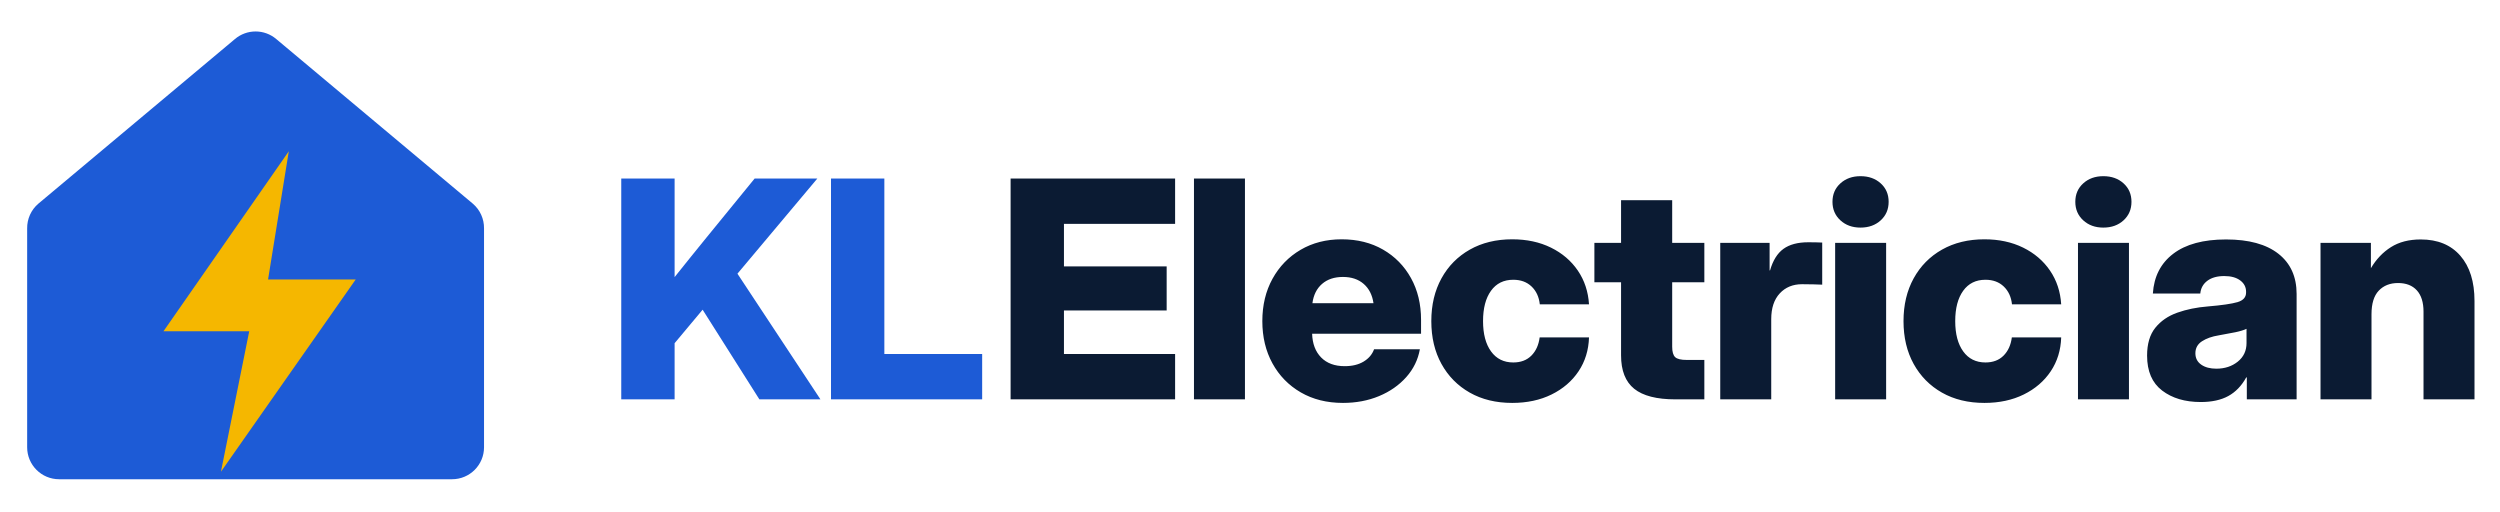
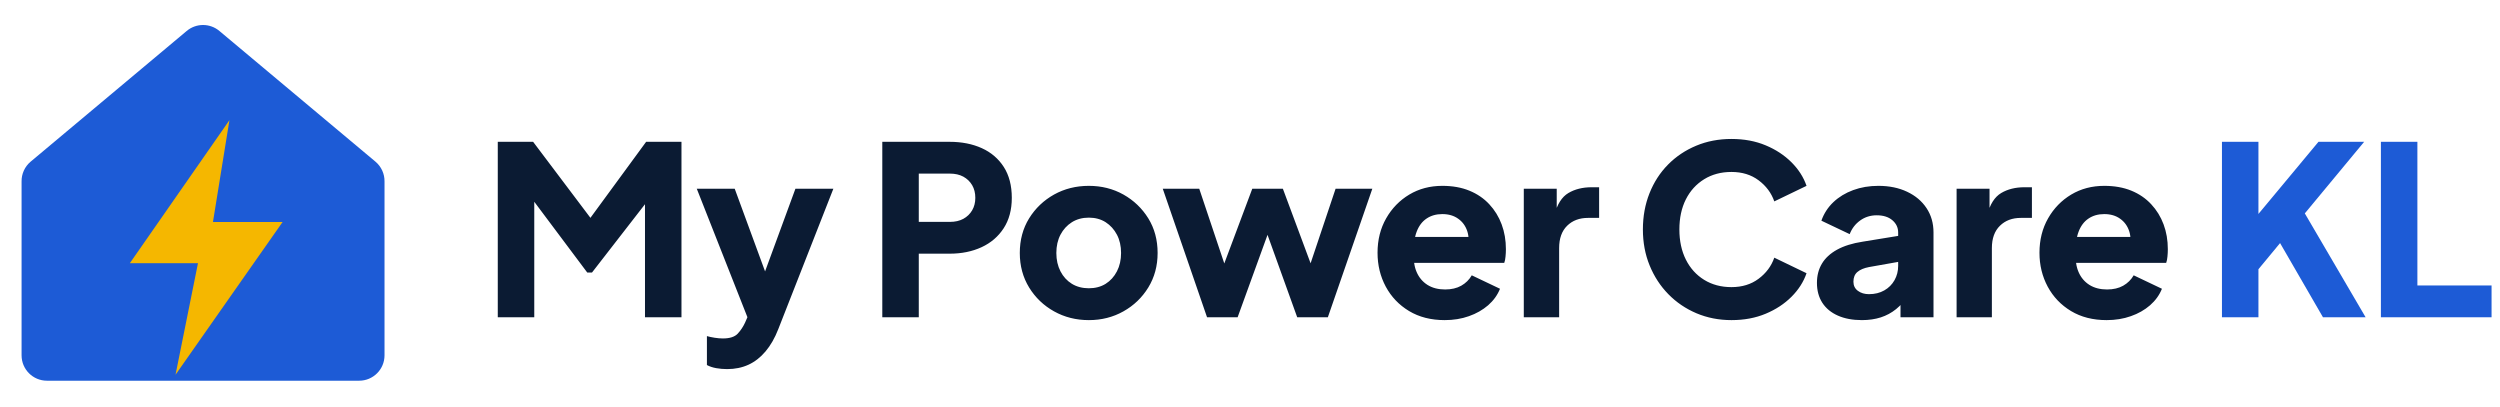
- <svg xmlns="http://www.w3.org/2000/svg" viewBox="0 0 313 64" width="313" height="64" role="img" aria-label="KL Electrician">
-   <g transform="translate(0 0) scale(1)">
+ <svg xmlns="http://www.w3.org/2000/svg" viewBox="0 0 394 64" width="394" height="64" role="img" aria-label="My Power Care KL">
+   <g>
    <path d="M29.4 4.9a4 4 0 0 1 5.2 0l24.6 20.6a4 4 0 0 1 1.4 3.1V56a4 4 0 0 1-4 4H7.4a4 4 0 0 1-4-4V28.6a4 4 0 0 1 1.4-3.1Z" fill="#1d5bd6" />
    <path d="M35.6 20.5 22.3 39.6h9.1l-3 14.9 14.3-20.4h-9.3l2.2-13.6Z" fill="#f5b700" transform="translate(32.5 39) scale(1.18) translate(-32.5 -37.5)" />
  </g>
-   <path d="M77.781 50.0V22.354H84.461V34.692Q85.407 33.505 86.372 32.308Q87.337 31.111 88.302 29.924L94.48 22.354H102.329L92.328 34.266L102.719 50.0H95.074L87.968 38.774L84.461 42.968V50.0ZM104.041 50.0V22.354H110.721V44.322H122.967V50.0Z" fill="#1d5bd6" />
-   <path d="M126.528 50.0V22.354H147.123V28.031H133.207V33.356H146.066V38.867H133.207V44.322H147.123V50.0ZM155.868 22.354V50.0H149.485V22.354ZM168.138 50.445Q165.132 50.445 162.859 49.128Q160.586 47.811 159.315 45.5Q158.044 43.19 158.044 40.203Q158.044 37.216 159.315 34.906Q160.586 32.596 162.831 31.278Q165.076 29.961 167.971 29.961Q170.921 29.961 173.157 31.25Q175.393 32.54 176.654 34.813Q177.916 37.086 177.916 40.055V41.78H164.278Q164.334 43.654 165.401 44.749Q166.468 45.844 168.36 45.844Q169.77 45.844 170.726 45.269Q171.682 44.693 172.034 43.729H177.768Q177.415 45.695 176.061 47.217Q174.706 48.738 172.656 49.592Q170.605 50.445 168.138 50.445ZM164.315 37.958H171.96Q171.737 36.418 170.735 35.546Q169.733 34.674 168.138 34.674Q166.523 34.674 165.521 35.546Q164.519 36.418 164.315 37.958ZM189.332 50.445Q186.289 50.445 184.016 49.156Q181.743 47.866 180.472 45.565Q179.201 43.265 179.201 40.203Q179.201 37.16 180.472 34.85Q181.743 32.54 184.026 31.25Q186.308 29.961 189.332 29.961Q192.06 29.961 194.175 31.0Q196.29 32.039 197.543 33.876Q198.795 35.713 198.944 38.106H192.783Q192.635 36.715 191.754 35.871Q190.872 35.026 189.462 35.026Q187.662 35.026 186.67 36.409Q185.677 37.791 185.677 40.203Q185.677 42.615 186.679 43.998Q187.681 45.38 189.462 45.38Q190.872 45.38 191.726 44.526Q192.579 43.673 192.765 42.244H198.944Q198.869 44.638 197.636 46.484Q196.402 48.33 194.259 49.388Q192.116 50.445 189.332 50.445ZM213.384 30.406V35.342H209.358V43.413Q209.358 44.359 209.729 44.712Q210.1 45.064 211.176 45.064H213.384V50.0H209.766Q206.241 50.0 204.599 48.673Q202.957 47.347 202.957 44.489V35.342H199.617V30.406H202.957V25.062H209.358V30.406ZM215.375 50.0V30.406H221.554V33.857H221.609Q222.147 31.983 223.288 31.158Q224.43 30.332 226.396 30.332Q226.916 30.332 227.333 30.341Q227.751 30.351 228.141 30.369V35.639Q227.788 35.62 227.046 35.602Q226.304 35.583 225.617 35.583Q223.892 35.583 222.825 36.733Q221.758 37.884 221.758 39.962V50.0ZM229.76 50.0V30.406H236.143V50.0ZM232.933 28.495Q231.411 28.495 230.419 27.586Q229.426 26.677 229.426 25.267Q229.426 23.856 230.419 22.957Q231.411 22.057 232.933 22.057Q234.473 22.057 235.466 22.957Q236.458 23.856 236.458 25.267Q236.458 26.677 235.466 27.586Q234.473 28.495 232.933 28.495ZM248.45 50.445Q245.407 50.445 243.134 49.156Q240.861 47.866 239.59 45.565Q238.319 43.265 238.319 40.203Q238.319 37.16 239.59 34.85Q240.861 32.54 243.143 31.25Q245.425 29.961 248.45 29.961Q251.177 29.961 253.293 31.0Q255.408 32.039 256.66 33.876Q257.913 35.713 258.061 38.106H251.901Q251.753 36.715 250.871 35.871Q249.99 35.026 248.58 35.026Q246.78 35.026 245.787 36.409Q244.794 37.791 244.794 40.203Q244.794 42.615 245.796 43.998Q246.798 45.38 248.58 45.38Q249.99 45.38 250.843 44.526Q251.697 43.673 251.882 42.244H258.061Q257.987 44.638 256.753 46.484Q255.519 48.33 253.376 49.388Q251.233 50.445 248.45 50.445ZM260.163 50.0V30.406H266.546V50.0ZM263.336 28.495Q261.814 28.495 260.822 27.586Q259.829 26.677 259.829 25.267Q259.829 23.856 260.822 22.957Q261.814 22.057 263.336 22.057Q264.876 22.057 265.869 22.957Q266.861 23.856 266.861 25.267Q266.861 26.677 265.869 27.586Q264.876 28.495 263.336 28.495ZM275.531 50.334Q272.581 50.334 270.698 48.896Q268.815 47.458 268.815 44.526Q268.815 42.318 269.844 41.038Q270.874 39.758 272.6 39.146Q274.325 38.533 276.422 38.366Q279.057 38.144 280.133 37.828Q281.209 37.513 281.209 36.622V36.529Q281.209 35.657 280.476 35.11Q279.743 34.562 278.482 34.562Q277.146 34.562 276.357 35.156Q275.569 35.75 275.476 36.752H269.538Q269.742 33.561 272.09 31.77Q274.437 29.979 278.704 29.979Q282.972 29.979 285.254 31.77Q287.536 33.561 287.536 36.808V50.0H281.302V47.254H281.228Q280.356 48.831 278.983 49.583Q277.61 50.334 275.531 50.334ZM277.48 46.159Q279.075 46.159 280.17 45.278Q281.265 44.396 281.265 42.949V41.168Q280.764 41.409 279.873 41.595Q278.983 41.78 277.795 41.984Q276.515 42.188 275.689 42.727Q274.863 43.265 274.863 44.229Q274.863 45.139 275.587 45.649Q276.311 46.159 277.48 46.159ZM296.912 39.35V50.0H290.529V30.406H296.837V33.579Q297.821 31.909 299.342 30.944Q300.864 29.979 303.072 29.979Q306.263 29.979 308.035 32.021Q309.807 34.062 309.807 37.68V50.0H303.424V39.016Q303.424 37.271 302.589 36.353Q301.754 35.435 300.233 35.435Q298.73 35.435 297.821 36.39Q296.912 37.346 296.912 39.35Z" fill="#0b1b33" />
+   <path d="M78.45 50V22.35H84.02L94.37 36.08H91.77L101.83 22.35H107.4V50H101.65V28.7L103.95 29.22L93.3 42.95H92.55L82.27 29.22L84.2 28.7V50ZM114.6 58.17Q113.71 58.17 112.87 58.02Q112.04 57.87 111.41 57.53V52.97Q111.93 53.12 112.63 53.23Q113.34 53.34 113.93 53.34Q115.56 53.34 116.27 52.58Q116.97 51.82 117.42 50.85L118.79 47.7L118.72 52.34L109.81 29.74H115.79L121.69 45.81H119.46L125.36 29.74H131.34L122.65 51.89Q121.84 53.97 120.65 55.38Q119.46 56.79 117.96 57.48Q116.45 58.17 114.6 58.17ZM139.05 50V22.35H149.66Q152.52 22.35 154.73 23.35Q156.94 24.35 158.2 26.32Q159.46 28.29 159.46 31.18Q159.46 34 158.18 35.97Q156.9 37.94 154.69 38.96Q152.48 39.98 149.66 39.98H144.8V50ZM144.8 34.97H149.7Q150.93 34.97 151.82 34.49Q152.71 34 153.21 33.15Q153.71 32.3 153.71 31.18Q153.71 30.03 153.21 29.18Q152.71 28.33 151.82 27.84Q150.93 27.36 149.7 27.36H144.8ZM171.6 50.45Q168.59 50.45 166.12 49.07Q163.66 47.7 162.19 45.31Q160.72 42.91 160.72 39.87Q160.72 36.79 162.19 34.41Q163.66 32.04 166.12 30.66Q168.59 29.29 171.6 29.29Q174.6 29.29 177.05 30.66Q179.5 32.04 180.97 34.41Q182.44 36.79 182.44 39.87Q182.44 42.91 180.97 45.31Q179.5 47.7 177.05 49.07Q174.6 50.45 171.6 50.45ZM171.6 45.43Q173.12 45.43 174.25 44.73Q175.38 44.02 176.03 42.76Q176.68 41.5 176.68 39.87Q176.68 38.23 176.03 36.99Q175.38 35.75 174.25 35.02Q173.12 34.3 171.6 34.3Q170.08 34.3 168.93 35.02Q167.78 35.75 167.13 36.99Q166.48 38.23 166.48 39.87Q166.48 41.5 167.13 42.76Q167.78 44.02 168.93 44.73Q170.08 45.43 171.6 45.43ZM190.23 50 183.25 29.74H189L193.9 44.36L191.9 44.32L197.36 29.74H202.18L207.6 44.32L205.59 44.36L210.49 29.74H216.28L209.27 50H204.44L198.8 34.34H200.73L195.05 50ZM227.68 50.45Q224.45 50.45 222.07 49.02Q219.7 47.59 218.4 45.18Q217.1 42.76 217.1 39.83Q217.1 36.79 218.46 34.41Q219.81 32.04 222.11 30.66Q224.41 29.29 227.31 29.29Q229.72 29.29 231.57 30.05Q233.43 30.81 234.71 32.19Q235.99 33.56 236.66 35.36Q237.33 37.16 237.33 39.27Q237.33 39.87 237.27 40.44Q237.22 41.02 237.07 41.43H221.89V37.34H233.91L231.28 39.27Q231.65 37.68 231.24 36.43Q230.83 35.19 229.81 34.47Q228.79 33.74 227.31 33.74Q225.86 33.74 224.82 34.45Q223.78 35.15 223.26 36.53Q222.74 37.9 222.85 39.87Q222.7 41.58 223.26 42.87Q223.82 44.17 224.97 44.9Q226.12 45.62 227.75 45.62Q229.24 45.62 230.29 45.03Q231.35 44.43 231.95 43.39L236.4 45.51Q235.81 46.99 234.53 48.11Q233.24 49.22 231.5 49.83Q229.76 50.45 227.68 50.45ZM240.15 50V29.74H245.34V34.6L244.97 33.89Q245.64 31.33 247.18 30.42Q248.72 29.51 250.84 29.51H252.02V34.34H250.28Q248.24 34.34 246.98 35.58Q245.72 36.82 245.72 39.09V50ZM272.88 50.45Q269.91 50.45 267.36 49.37Q264.82 48.29 262.93 46.36Q261.04 44.43 259.98 41.83Q258.92 39.24 258.92 36.16Q258.92 33.08 259.96 30.46Q261 27.84 262.89 25.93Q264.78 24.02 267.33 22.96Q269.87 21.9 272.88 21.9Q275.88 21.9 278.28 22.91Q280.67 23.91 282.34 25.58Q284.01 27.25 284.71 29.29L279.63 31.74Q278.93 29.74 277.16 28.42Q275.4 27.1 272.88 27.1Q270.43 27.1 268.57 28.25Q266.71 29.4 265.69 31.42Q264.67 33.45 264.67 36.16Q264.67 38.87 265.69 40.91Q266.71 42.95 268.57 44.1Q270.43 45.25 272.88 45.25Q275.4 45.25 277.16 43.93Q278.93 42.61 279.63 40.61L284.71 43.06Q284.01 45.1 282.34 46.77Q280.67 48.44 278.28 49.44Q275.88 50.45 272.88 50.45ZM293.44 50.45Q291.25 50.45 289.65 49.74Q288.06 49.04 287.2 47.72Q286.35 46.4 286.35 44.58Q286.35 42.87 287.13 41.56Q287.91 40.24 289.52 39.35Q291.14 38.46 293.55 38.09L299.75 37.08V41.17L294.55 42.09Q293.36 42.32 292.73 42.86Q292.1 43.39 292.1 44.4Q292.1 45.32 292.81 45.84Q293.51 46.36 294.55 46.36Q295.92 46.36 296.96 45.77Q298 45.18 298.58 44.15Q299.15 43.13 299.15 41.91V36.64Q299.15 35.49 298.24 34.71Q297.33 33.93 295.77 33.93Q294.29 33.93 293.16 34.75Q292.03 35.56 291.51 36.9L287.05 34.78Q287.65 33.08 288.95 31.85Q290.24 30.63 292.06 29.96Q293.88 29.29 296.03 29.29Q298.6 29.29 300.56 30.22Q302.53 31.15 303.62 32.8Q304.72 34.45 304.72 36.64V50H299.52V46.73L300.79 46.51Q299.89 47.85 298.82 48.72Q297.74 49.59 296.41 50.02Q295.07 50.45 293.44 50.45ZM308.36 50V29.74H313.55V34.6L313.18 33.89Q313.85 31.33 315.39 30.42Q316.93 29.51 319.05 29.51H320.23V34.34H318.49Q316.45 34.34 315.19 35.58Q313.92 36.82 313.92 39.09V50ZM332 50.45Q328.77 50.45 326.39 49.02Q324.02 47.59 322.72 45.18Q321.42 42.76 321.42 39.83Q321.42 36.79 322.78 34.41Q324.13 32.04 326.43 30.66Q328.73 29.29 331.63 29.29Q334.04 29.29 335.9 30.05Q337.75 30.81 339.03 32.19Q340.31 33.56 340.98 35.36Q341.65 37.16 341.65 39.27Q341.65 39.87 341.59 40.44Q341.54 41.02 341.39 41.43H326.21V37.34H338.23L335.6 39.27Q335.97 37.68 335.56 36.43Q335.15 35.19 334.13 34.47Q333.11 33.74 331.63 33.74Q330.18 33.74 329.14 34.45Q328.1 35.15 327.58 36.53Q327.06 37.9 327.17 39.87Q327.02 41.58 327.58 42.87Q328.14 44.17 329.29 44.9Q330.44 45.62 332.07 45.62Q333.56 45.62 334.61 45.03Q335.67 44.43 336.27 43.39L340.72 45.51Q340.13 46.99 338.85 48.11Q337.57 49.22 335.82 49.83Q334.08 50.45 332 50.45Z" fill="#0b1b33" />
+   <path d="M350.18 50V22.35H355.93V36.19L354.33 35.64L365.39 22.35H372.59L361.64 35.56L361.98 31.48L372.82 50H366.1L359.34 38.31L355.93 42.43V50ZM375.23 50V22.35H380.98V44.99H392.67V50Z" fill="#1d5bd6" />
</svg>
